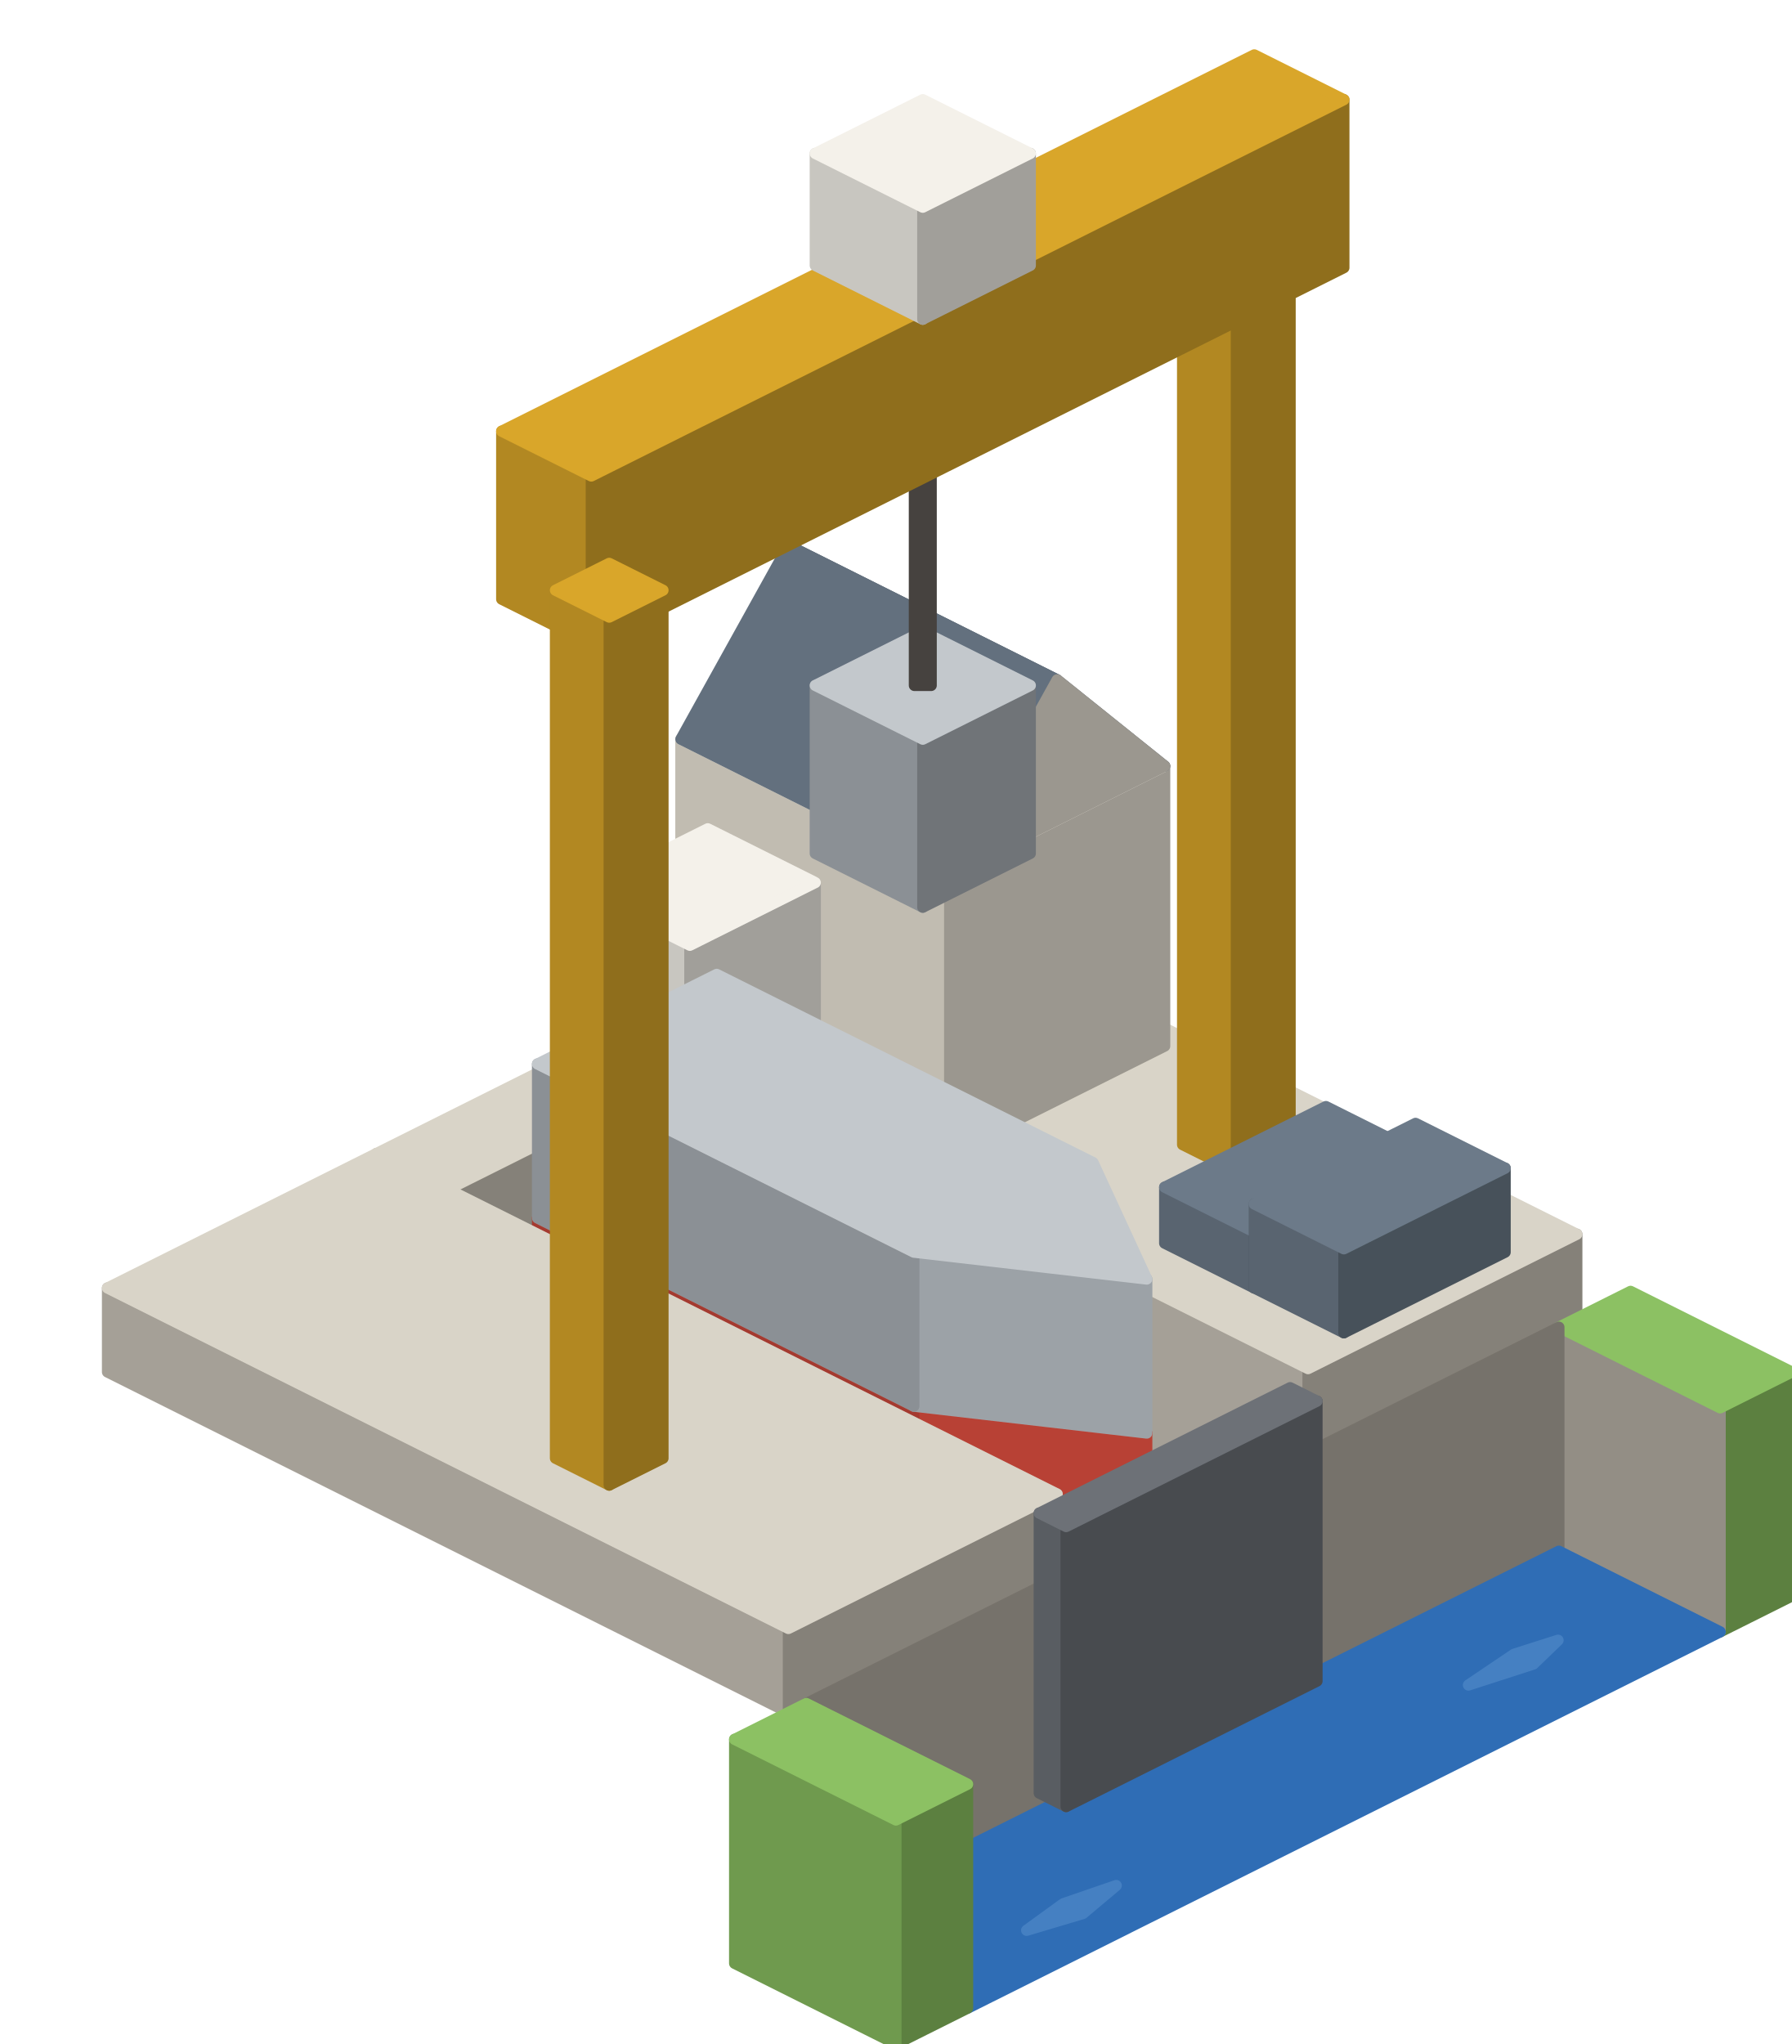
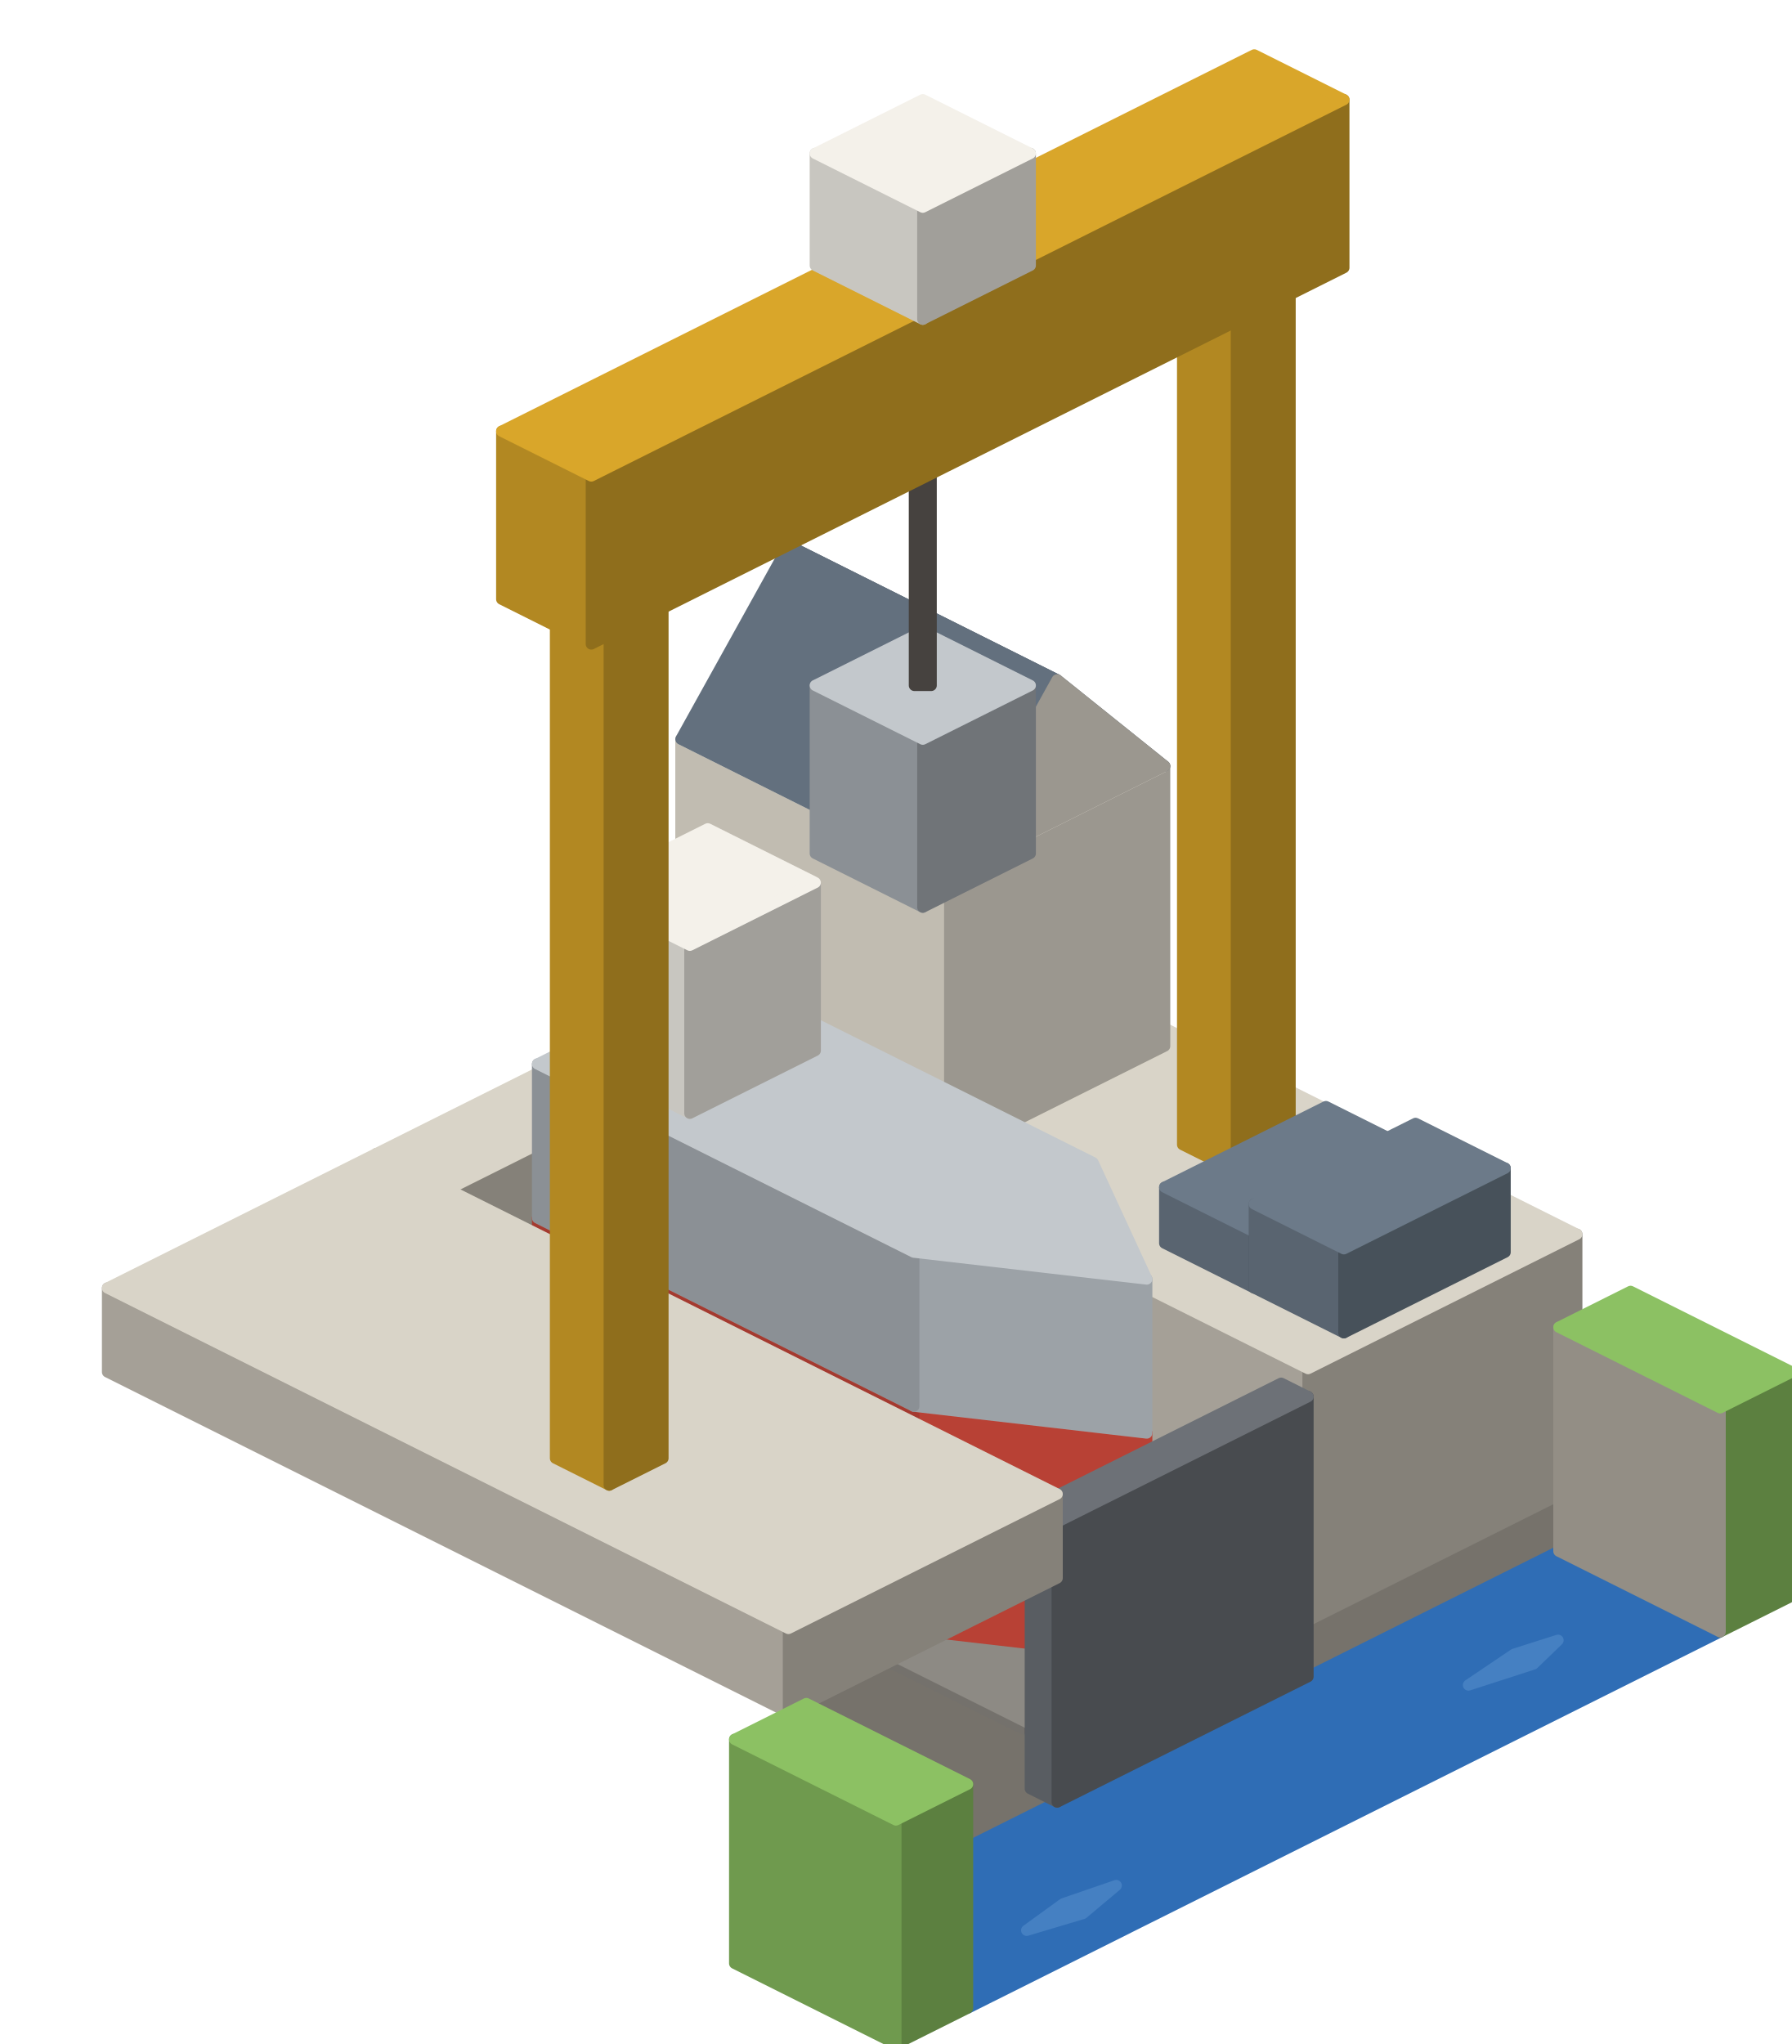
<svg xmlns="http://www.w3.org/2000/svg" width="64" height="73" viewBox="0 0 64 73">
  <g transform="translate(0 33)" stroke-linejoin="round" stroke-width="0.4">
+     <polygon points="55.68,22.40 28.80,35.84 28.80,27.84 55.68,14.40" fill="#76726b" stroke="#76726b" />
+     <polygon points="55.68,22.40 61.44,25.28 34.56,38.72 28.80,35.84" fill="#2f6db5" stroke="#2f6db5" />
+     <polygon points="55.65,25.58 54.77,26.43 52.45,27.18 54.08,26.08" fill="#4580c2" stroke="#4580c2" />
+     <polygon points="39.87,34.34 38.68,35.34 36.67,35.94 37.98,34.99" fill="#4580c2" stroke="#4580c2" />
    <polygon points="22.40,12.72 46.72,24.88 46.72,15.88 22.40,3.72" fill="#a5a097" stroke="#a5a097" />
    <polygon points="56.32,20.08 46.72,24.88 46.72,15.88 56.32,11.08" fill="#858179" stroke="#858179" />
    <polygon points="32.00,-1.08 56.32,11.08 46.72,15.88 22.40,3.72" fill="#d9d4c8" stroke="#d9d4c8" />
    <polygon points="24.32,3.40 33.92,8.20 33.92,-1.80 24.32,-6.60" fill="#c1bcb1" stroke="#c1bcb1" />
    <polygon points="41.60,4.36 33.92,8.20 33.92,-1.80 41.60,-5.64" fill="#9b978f" stroke="#9b978f" />
    <polygon points="32.00,-10.44 41.60,-5.64 33.92,-1.80 24.32,-6.60" fill="#ebe5d8" stroke="#ebe5d8" />
    <polygon points="32.00,-10.44 41.60,-5.64 37.76,-8.72 28.16,-13.52" fill="#505a65" stroke="#505a65" />
    <polygon points="24.32,-6.60 33.92,-1.80 37.76,-8.72 28.16,-13.52" fill="#63707e" stroke="#63707e" />
    <polygon points="41.60,-5.64 33.92,-1.80 37.76,-8.72" fill="#9b978f" stroke="#9b978f" />
    <polygon points="13.44,17.20 16.00,18.48 16.00,9.48 13.44,8.20" fill="#a5a097" stroke="#a5a097" />
    <polygon points="24.96,14.00 16.00,18.48 16.00,9.48 24.96,5.00" fill="#858179" stroke="#858179" />
    <polygon points="22.40,3.72 24.96,5.00 16.00,9.48 13.44,8.20" fill="#d9d4c8" stroke="#d9d4c8" />
    <polygon points="42.24,7.88 44.16,8.84 44.16,-22.16 42.24,-23.12" fill="#b28822" stroke="#b28822" />
    <polygon points="46.08,7.88 44.16,8.84 44.16,-22.16 46.08,-23.12" fill="#8f6e1c" stroke="#8f6e1c" />
    <polygon points="44.16,-24.08 46.08,-23.12 44.16,-22.16 42.24,-23.12" fill="#d9a62a" stroke="#d9a62a" />
+     <polygon points="41.60,11.40 44.80,13.00 44.80,11.00 41.60,9.40" fill="#596470" stroke="#596470" />
+     <polygon points="50.56,10.12 44.80,13.00 44.80,11.00 50.56,8.12" fill="#47515a" stroke="#47515a" />
+     <polygon points="47.36,6.52 50.56,8.12 44.80,11.00 41.60,9.40" fill="#6c7a89" stroke="#6c7a89" />
    <polygon points="64.00,24.00 61.44,25.28 61.44,17.28 64.00,16.00" fill="#5c8040" stroke="#5c8040" />
    <polygon points="61.44,25.28 55.68,22.40 55.68,14.40 61.44,17.28" fill="#938e85" stroke="#938e85" />
    <polygon points="58.24,13.12 64.00,16.00 61.44,17.28 55.68,14.40" fill="#8cc163" stroke="#8cc163" />
-     <polygon points="20.80,4.84 24.64,6.76 24.64,0.76 20.80,-1.16" fill="#c8c6c0" stroke="#c8c6c0" />
-     <polygon points="29.12,4.52 24.64,6.76 24.64,0.76 29.12,-1.48" fill="#a19f9a" stroke="#a19f9a" />
-     <polygon points="25.28,-3.40 29.12,-1.48 24.64,0.76 20.80,-1.16" fill="#f4f1ea" stroke="#f4f1ea" />
-     <polygon points="41.60,11.40 44.80,13.00 44.80,11.00 41.60,9.40" fill="#596470" stroke="#596470" />
-     <polygon points="50.56,10.12 44.80,13.00 44.80,11.00 50.56,8.12" fill="#47515a" stroke="#47515a" />
-     <polygon points="47.36,6.52 50.56,8.12 44.80,11.00 41.60,9.40" fill="#6c7a89" stroke="#6c7a89" />
    <polygon points="44.80,13.00 48.00,14.60 48.00,11.60 44.80,10.00" fill="#596470" stroke="#596470" />
    <polygon points="53.76,11.72 48.00,14.60 48.00,11.60 53.76,8.72" fill="#47515a" stroke="#47515a" />
    <polygon points="50.56,7.12 53.76,8.72 48.00,11.60 44.80,10.00" fill="#6c7a89" stroke="#6c7a89" />
-     <polygon points="16.00,18.48 37.12,29.04 37.12,28.74 16.00,18.18" fill="#74716c" stroke="#74716c" />
-     <polygon points="46.08,24.56 37.12,29.04 37.12,28.74 46.08,24.26" fill="#5d5b57" stroke="#5d5b57" />
-     <polygon points="24.96,13.70 46.08,24.26 37.12,28.74 16.00,18.18" fill="#8d8a84" stroke="#8d8a84" />
+     <polygon points="16.00,18.48 36.80,28.88 36.80,28.58 16.00,18.18" fill="#74716c" stroke="#74716c" />
+     <polygon points="45.76,24.40 36.80,28.88 36.80,28.58 45.76,24.10" fill="#5d5b57" stroke="#5d5b57" />
+     <polygon points="24.96,13.70 45.76,24.10 36.80,28.58 16.00,18.18" fill="#8d8a84" stroke="#8d8a84" />
    <polygon points="40.96,26.18 32.64,25.22 32.64,17.22 40.96,18.18" fill="#b84135" stroke="#b84135" />
    <polygon points="32.64,25.22 19.20,18.50 19.20,10.50 32.64,17.22" fill="#a43a30" stroke="#a43a30" />
    <polygon points="25.60,7.30 39.04,14.02 40.96,18.18 32.64,17.22 19.20,10.50" fill="#c8473a" stroke="#c8473a" />
    <polygon points="40.96,18.18 32.64,17.22 32.64,11.72 40.96,12.68" fill="#9ca2a7" stroke="#9ca2a7" />
    <polygon points="32.64,17.22 19.20,10.50 19.20,5.00 32.64,11.72" fill="#8b9095" stroke="#8b9095" />
    <polygon points="25.60,1.80 39.04,8.52 40.96,12.68 32.64,11.72 19.20,5.00" fill="#c3c8cc" stroke="#c3c8cc" />
+     <polygon points="20.80,4.84 24.64,6.76 24.64,0.76 20.80,-1.16" fill="#c8c6c0" stroke="#c8c6c0" />
+     <polygon points="29.12,4.52 24.64,6.76 24.64,0.76 29.12,-1.48" fill="#a19f9a" stroke="#a19f9a" />
+     <polygon points="25.28,-3.40 29.12,-1.48 24.64,0.76 20.80,-1.16" fill="#f4f1ea" stroke="#f4f1ea" />
    <polygon points="29.12,-2.52 32.96,-0.60 32.96,-6.60 29.12,-8.52" fill="#8b9095" stroke="#8b9095" />
    <polygon points="36.80,-2.52 32.96,-0.60 32.96,-6.60 36.80,-8.52" fill="#707478" stroke="#707478" />
    <polygon points="32.96,-10.44 36.80,-8.52 32.96,-6.60 29.12,-8.52" fill="#c3c8cc" stroke="#c3c8cc" />
    <polygon points="32.66,-17.52 32.66,-8.52 33.26,-8.52 33.26,-17.52" fill="#46423f" stroke="#46423f" />
+     <polygon points="36.80,30.88 37.76,31.36 37.76,21.36 36.80,20.88" fill="#595d62" stroke="#595d62" />
+     <polygon points="46.72,26.88 37.76,31.36 37.76,21.36 46.72,16.88" fill="#484b4f" stroke="#484b4f" />
+     <polygon points="45.76,16.40 46.72,16.88 37.76,21.36 36.80,20.88" fill="#6d7177" stroke="#6d7177" />
+     <polygon points="3.84,16.00 28.16,28.16 28.16,25.16 3.84,13.00" fill="#a5a097" stroke="#a5a097" />
+     <polygon points="37.76,23.36 28.16,28.16 28.16,25.16 37.76,20.36" fill="#858179" stroke="#858179" />
+     <polygon points="13.44,8.20 37.76,20.36 28.16,25.16 3.84,13.00" fill="#d9d4c8" stroke="#d9d4c8" />
+     <polygon points="19.84,19.08 21.76,20.04 21.76,-10.96 19.84,-11.92" fill="#b28822" stroke="#b28822" />
+     <polygon points="23.68,19.08 21.76,20.04 21.76,-10.96 23.68,-11.92" fill="#8f6e1c" stroke="#8f6e1c" />
+     <polygon points="21.76,-12.88 23.68,-11.92 21.76,-10.96 19.84,-11.92" fill="#d9a62a" stroke="#d9a62a" />
+     <polygon points="34.56,38.72 32.00,40.00 32.00,32.00 34.56,30.72" fill="#5c8040" stroke="#5c8040" />
+     <polygon points="32.00,40.00 26.24,37.12 26.24,29.12 32.00,32.00" fill="#6f9a4e" stroke="#6f9a4e" />
+     <polygon points="28.80,27.84 34.56,30.72 32.00,32.00 26.24,29.12" fill="#8cc163" stroke="#8cc163" />
    <polygon points="17.92,-11.60 21.12,-10.00 21.12,-16.00 17.92,-17.60" fill="#b28822" stroke="#b28822" />
    <polygon points="48.00,-23.44 21.12,-10.00 21.12,-16.00 48.00,-29.44" fill="#8f6e1c" stroke="#8f6e1c" />
    <polygon points="44.80,-31.04 48.00,-29.44 21.12,-16.00 17.92,-17.60" fill="#d9a62a" stroke="#d9a62a" />
    <polygon points="29.12,-23.52 32.96,-21.60 32.96,-25.60 29.12,-27.52" fill="#c8c6c0" stroke="#c8c6c0" />
    <polygon points="36.80,-23.52 32.96,-21.60 32.96,-25.60 36.80,-27.52" fill="#a19f9a" stroke="#a19f9a" />
    <polygon points="32.96,-29.44 36.80,-27.52 32.96,-25.60 29.12,-27.52" fill="#f4f1ea" stroke="#f4f1ea" />
-     <polygon points="3.84,16.00 28.16,28.16 28.16,25.16 3.84,13.00" fill="#a5a097" stroke="#a5a097" />
-     <polygon points="37.76,23.36 28.16,28.16 28.16,25.16 37.76,20.36" fill="#858179" stroke="#858179" />
-     <polygon points="13.44,8.20 37.76,20.36 28.16,25.16 3.84,13.00" fill="#d9d4c8" stroke="#d9d4c8" />
-     <polygon points="19.84,19.08 21.76,20.04 21.76,-10.96 19.84,-11.92" fill="#b28822" stroke="#b28822" />
-     <polygon points="23.68,19.08 21.76,20.04 21.76,-10.96 23.68,-11.92" fill="#8f6e1c" stroke="#8f6e1c" />
-     <polygon points="21.76,-12.88 23.68,-11.92 21.76,-10.96 19.84,-11.92" fill="#d9a62a" stroke="#d9a62a" />
-     <polygon points="55.68,22.40 28.80,35.84 28.80,27.84 55.68,14.40" fill="#76726b" stroke="#76726b" />
-     <polygon points="55.68,22.40 61.44,25.28 34.56,38.72 28.80,35.84" fill="#2f6db5" stroke="#2f6db5" />
-     <polygon points="55.65,25.58 54.77,26.43 52.45,27.18 54.08,26.08" fill="#4580c2" stroke="#4580c2" />
-     <polygon points="39.87,34.34 38.68,35.34 36.67,35.94 37.98,34.99" fill="#4580c2" stroke="#4580c2" />
-     <polygon points="37.12,31.04 38.08,31.52 38.08,21.52 37.12,21.04" fill="#595d62" stroke="#595d62" />
-     <polygon points="47.04,27.04 38.08,31.52 38.08,21.52 47.04,17.04" fill="#484b4f" stroke="#484b4f" />
-     <polygon points="46.08,16.56 47.04,17.04 38.08,21.52 37.12,21.04" fill="#6d7177" stroke="#6d7177" />
-     <polygon points="34.56,38.72 32.00,40.00 32.00,32.00 34.56,30.72" fill="#5c8040" stroke="#5c8040" />
-     <polygon points="32.00,40.00 26.24,37.12 26.24,29.12 32.00,32.00" fill="#6f9a4e" stroke="#6f9a4e" />
-     <polygon points="28.80,27.84 34.56,30.72 32.00,32.00 26.24,29.12" fill="#8cc163" stroke="#8cc163" />
  </g>
</svg>
